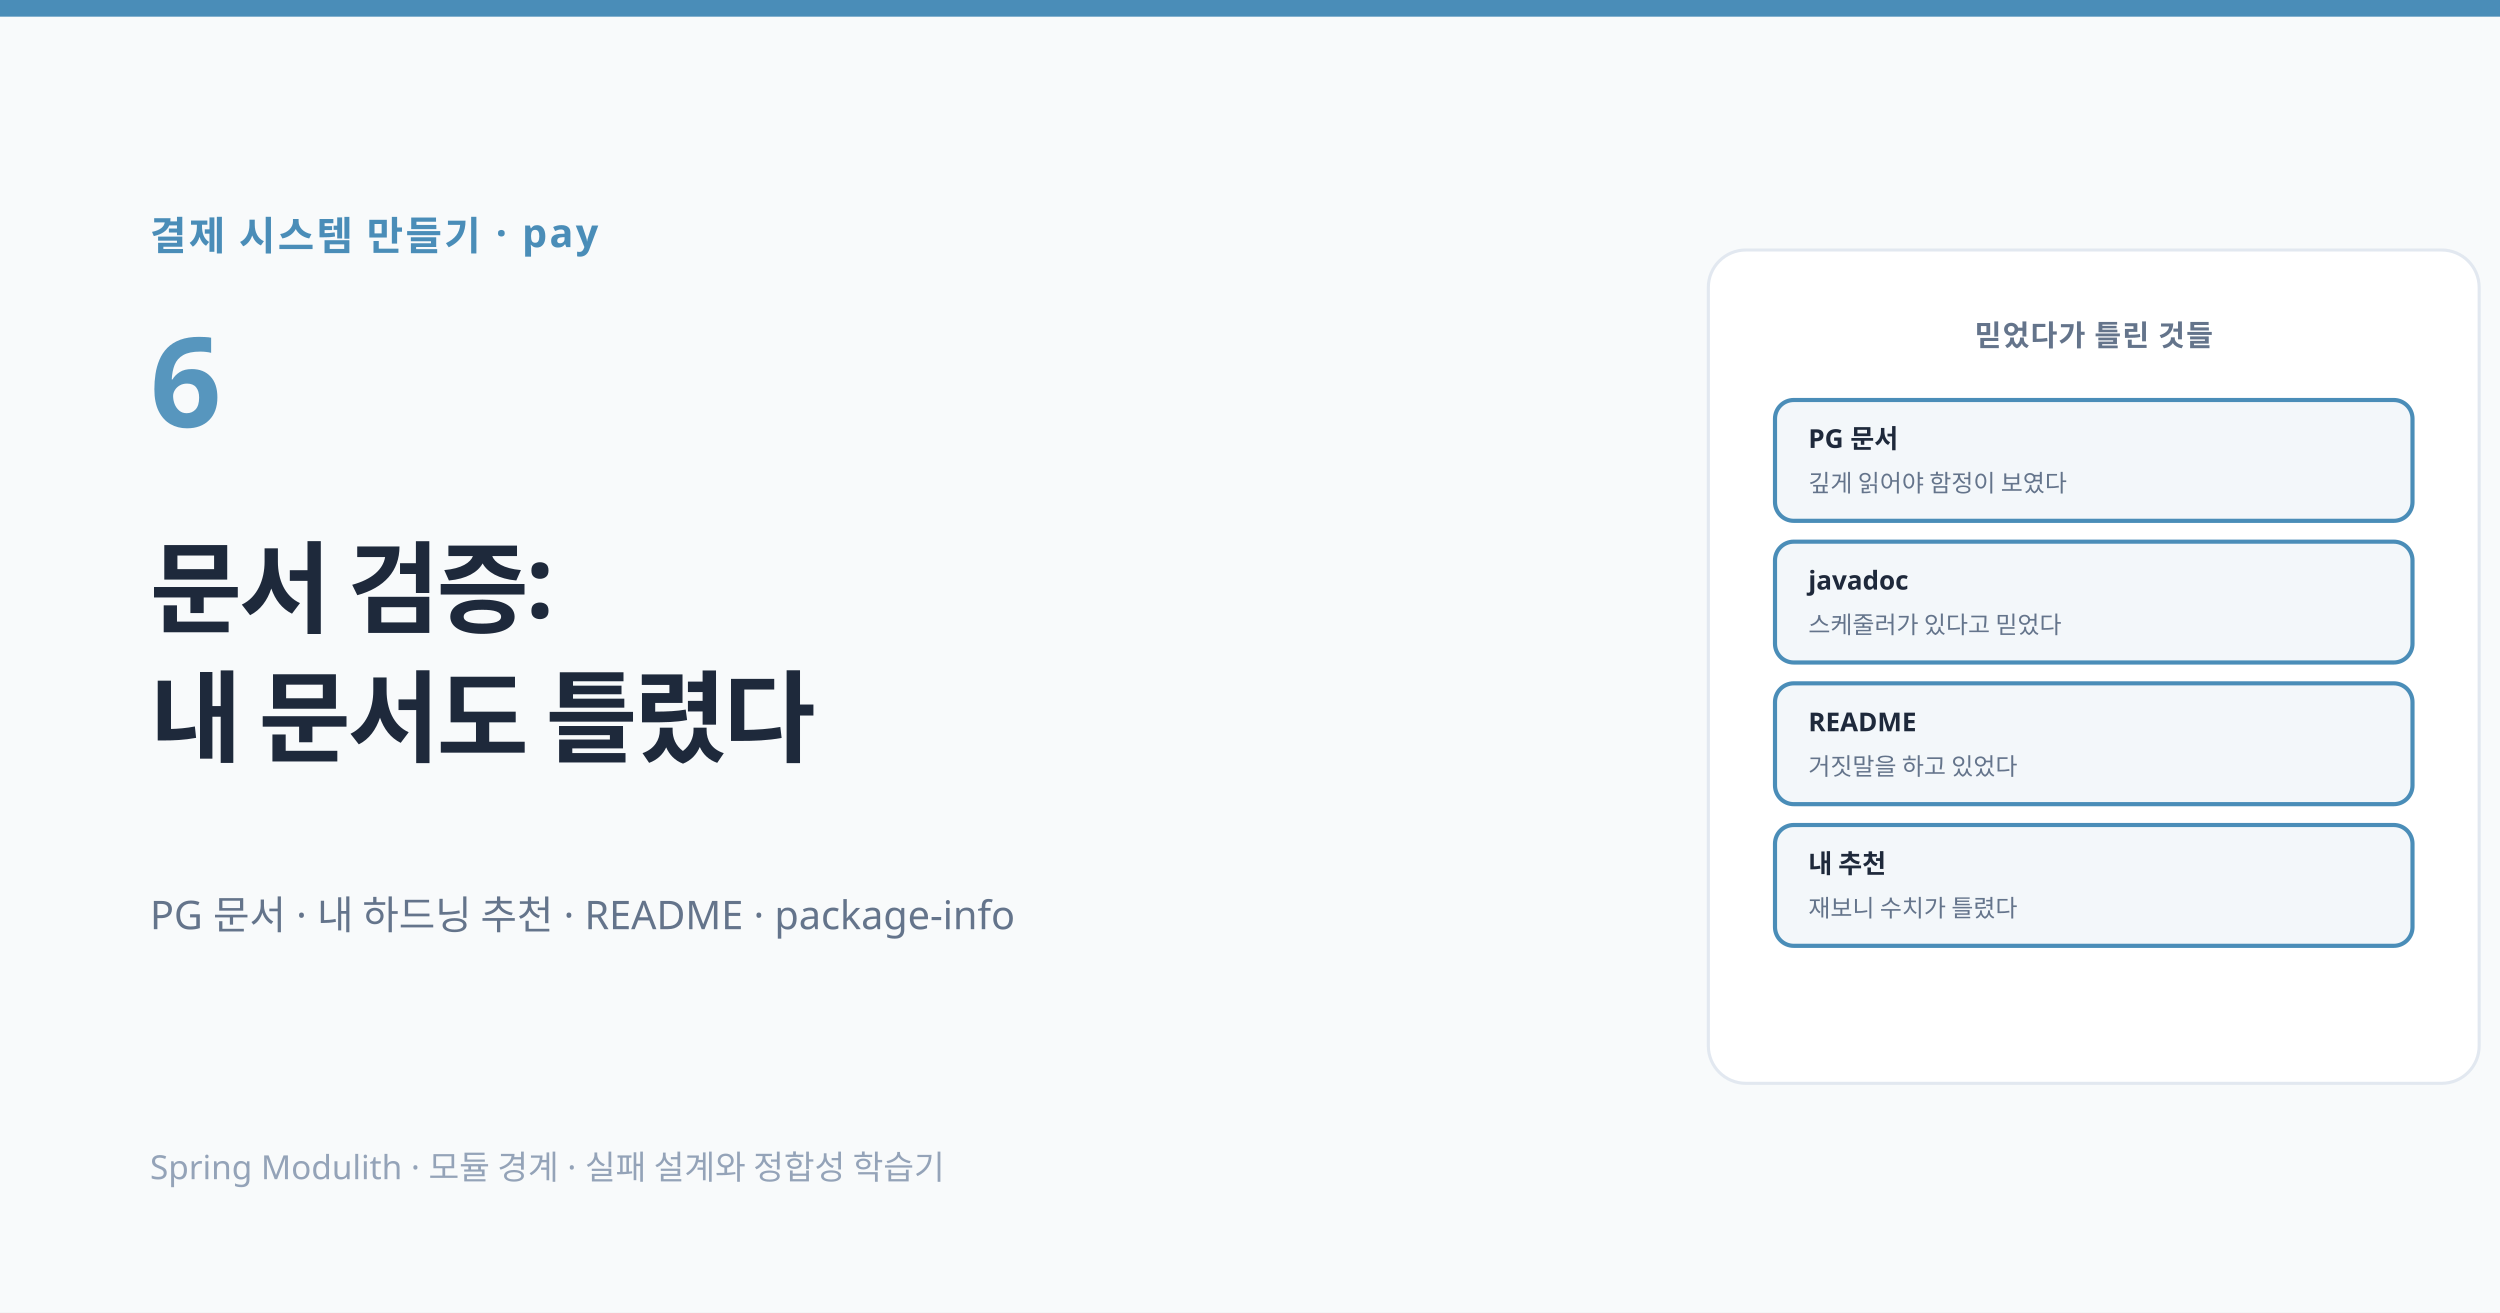
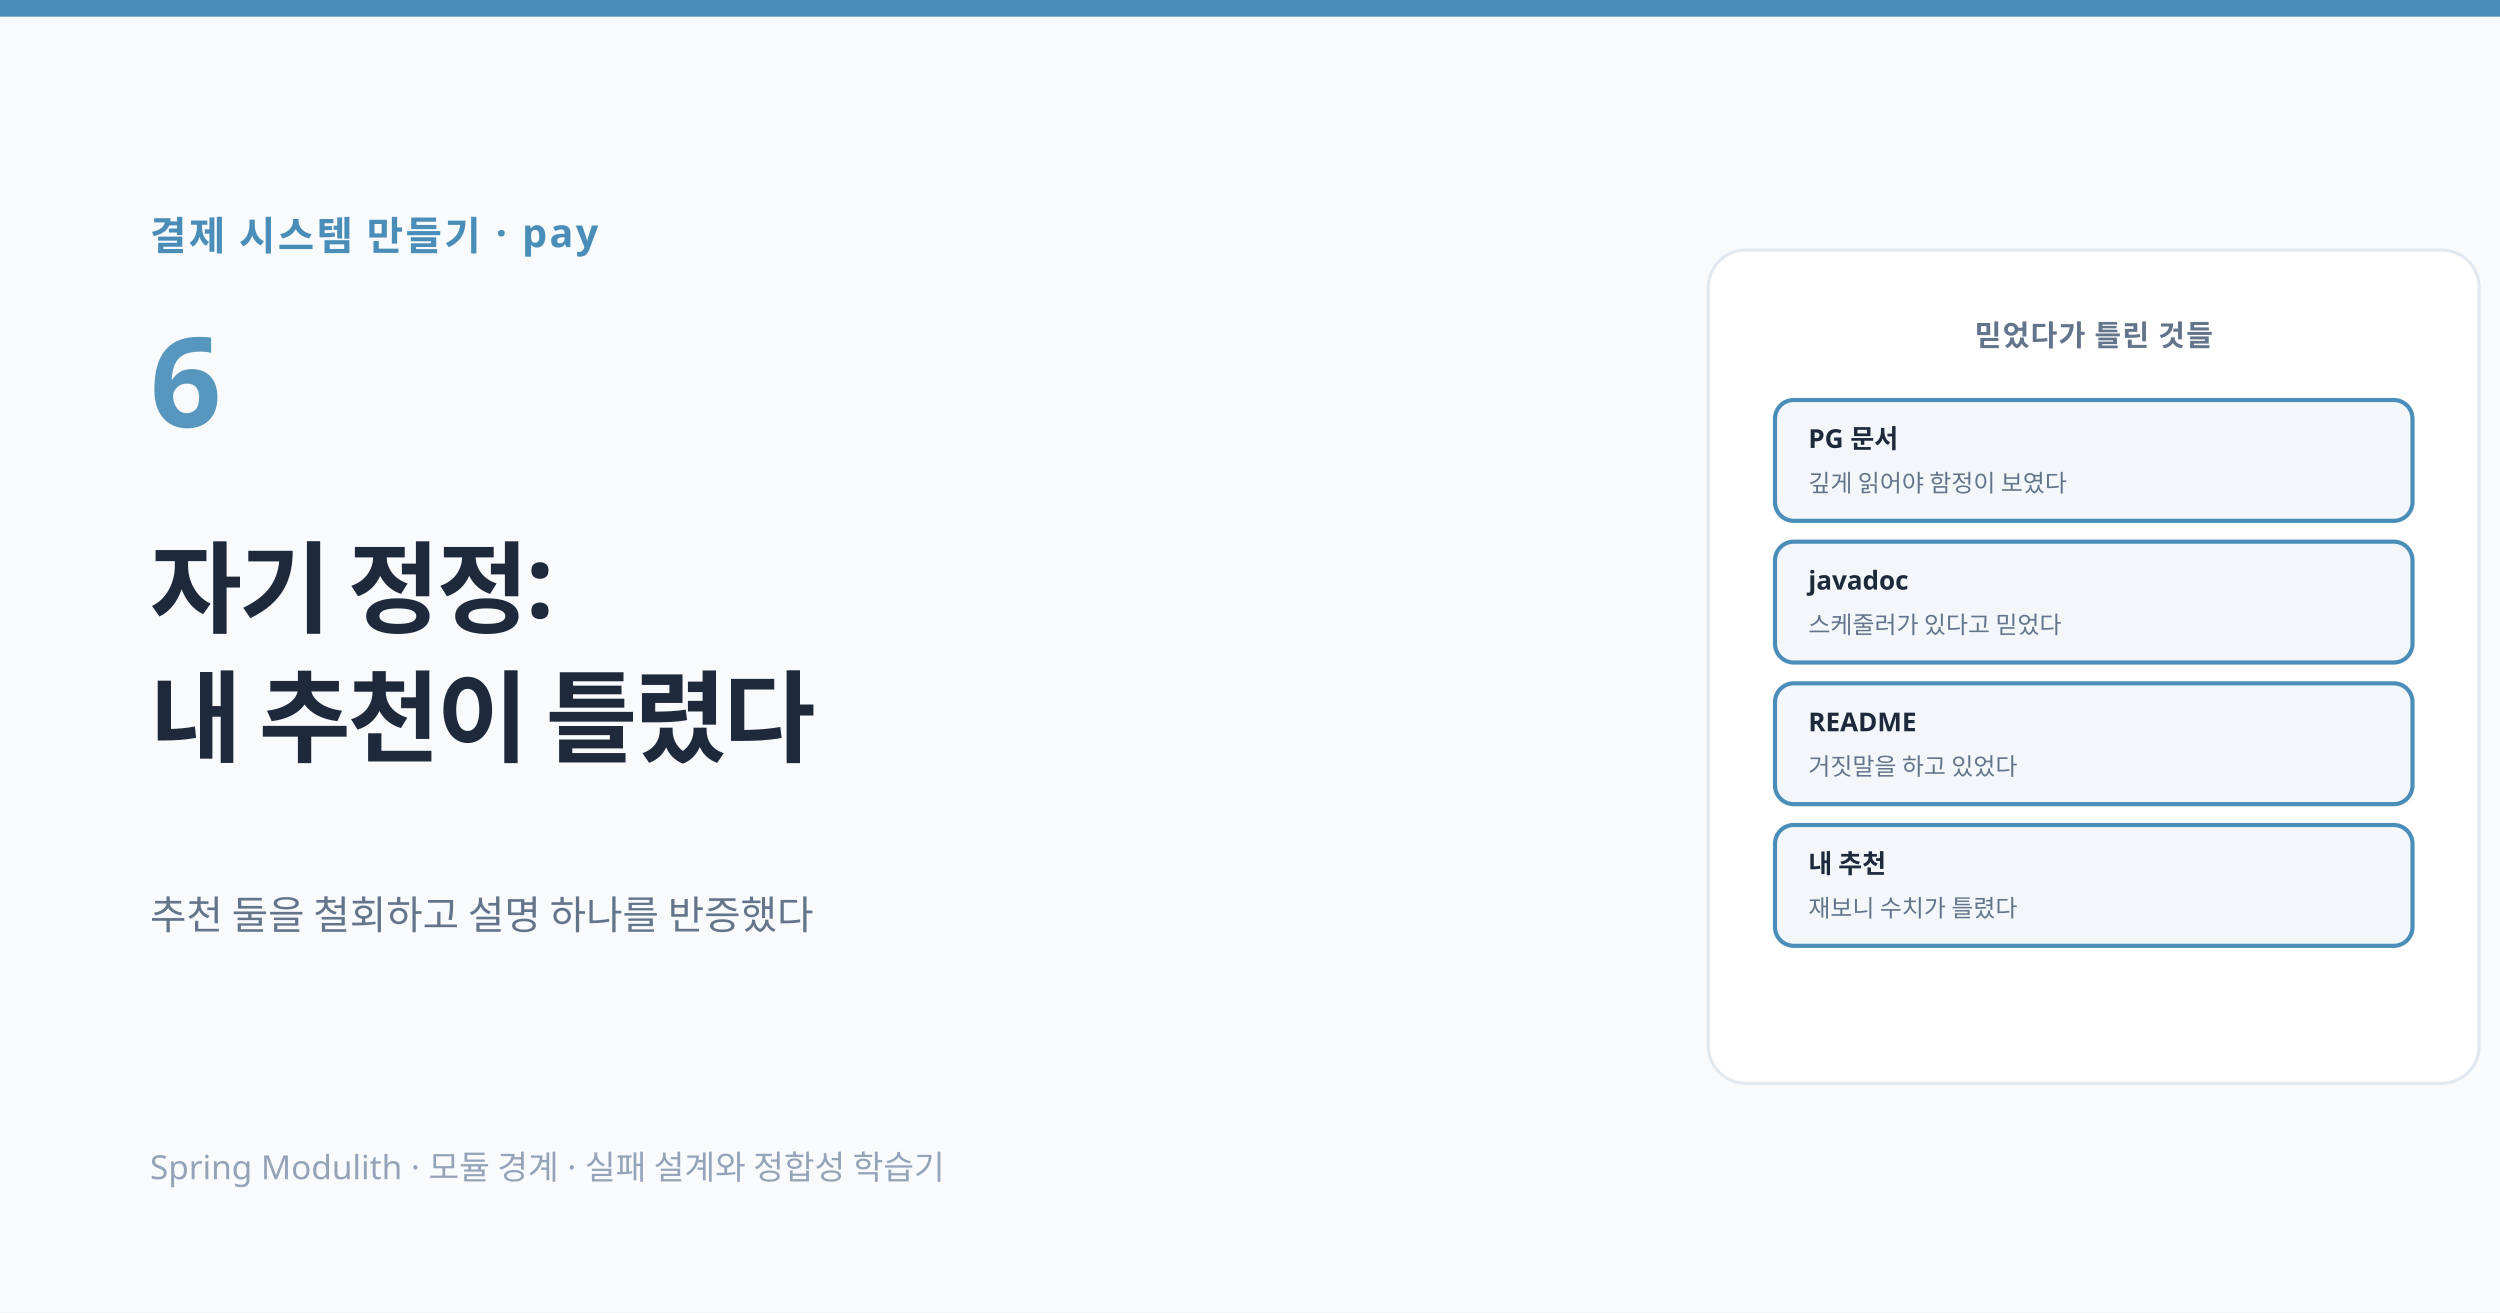
<svg xmlns="http://www.w3.org/2000/svg" viewBox="0 0 1200 630" font-family="'Pretendard', 'Apple SD Gothic Neo', system-ui, sans-serif">
  <rect width="1200" height="630" fill="#f8fafb" />
  <rect width="1200" height="8" fill="#4a8db8" />
  <rect x="820" y="120" width="370" height="400" rx="18" fill="#ffffff" stroke="#e2e8f0" stroke-width="1.5" />
  <text x="1005" y="166" text-anchor="middle" font-size="14" font-weight="700" fill="#64748b" letter-spacing="0.04em">믿었다가 틀린 것들</text>
  <rect x="852" y="192" width="306" height="58" rx="9" fill="#4a8db810" stroke="#4a8db8" stroke-width="2" />
  <text x="868" y="215" font-size="12.5" font-weight="700" fill="#1e293b">PG 문서</text>
  <text x="868" y="236" font-size="11.5" fill="#64748b">깊게 읽어야 함정이 보였다</text>
  <rect x="852" y="260" width="306" height="58" rx="9" fill="#4a8db810" stroke="#4a8db8" stroke-width="2" />
  <text x="868" y="283" font-size="12.5" font-weight="700" fill="#1e293b">javadoc</text>
  <text x="868" y="304" font-size="11.5" fill="#64748b">스케줄러가 있다고 믿었다</text>
  <rect x="852" y="328" width="306" height="58" rx="9" fill="#4a8db810" stroke="#4a8db8" stroke-width="2" />
  <text x="868" y="351" font-size="12.5" font-weight="700" fill="#1e293b">README</text>
  <text x="868" y="372" font-size="11.5" fill="#64748b">거짓말을 하고 있었다</text>
  <rect x="852" y="396" width="306" height="58" rx="9" fill="#4a8db810" stroke="#4a8db8" stroke-width="2" />
  <text x="868" y="419" font-size="12.5" font-weight="700" fill="#1e293b">내 추천</text>
  <text x="868" y="440" font-size="11.5" fill="#64748b">재보니 수치가 틀렸다</text>
  <text x="72" y="120" font-size="19" font-weight="700" fill="#4a8db8" letter-spacing="0.06em">결제 시스템 만들기 · pay</text>
  <text x="72" y="205" font-size="60" font-weight="900" fill="#4a8db8" opacity="0.92">6</text>
-   <text x="72" y="300" font-size="48" font-weight="800" fill="#1e293b" letter-spacing="-0.03em">문서 검증:</text>
-   <text x="72" y="362" font-size="48" font-weight="800" fill="#1e293b" letter-spacing="-0.03em">내 문서도 틀렸다</text>
-   <text x="72" y="446" font-size="19" fill="#64748b">PG 문서 · 내 하드닝 추천 · README · package-info</text>
+   <text x="72" y="300" font-size="48" font-weight="800" fill="#1e293b" letter-spacing="-0.03em">자기 정정:</text>
+   <text x="72" y="362" font-size="48" font-weight="800" fill="#1e293b" letter-spacing="-0.03em">내 추천이 틀렸다</text>
+   <text x="72" y="446" font-size="19" fill="#64748b">추천 둘을 철회하고 설명 하나를 반증했다</text>
  <text x="72" y="566" font-size="16" fill="#94a3b8">Spring Modulith · 모듈 경계 · 실패 설계와 정합성 학습기</text>
</svg>
